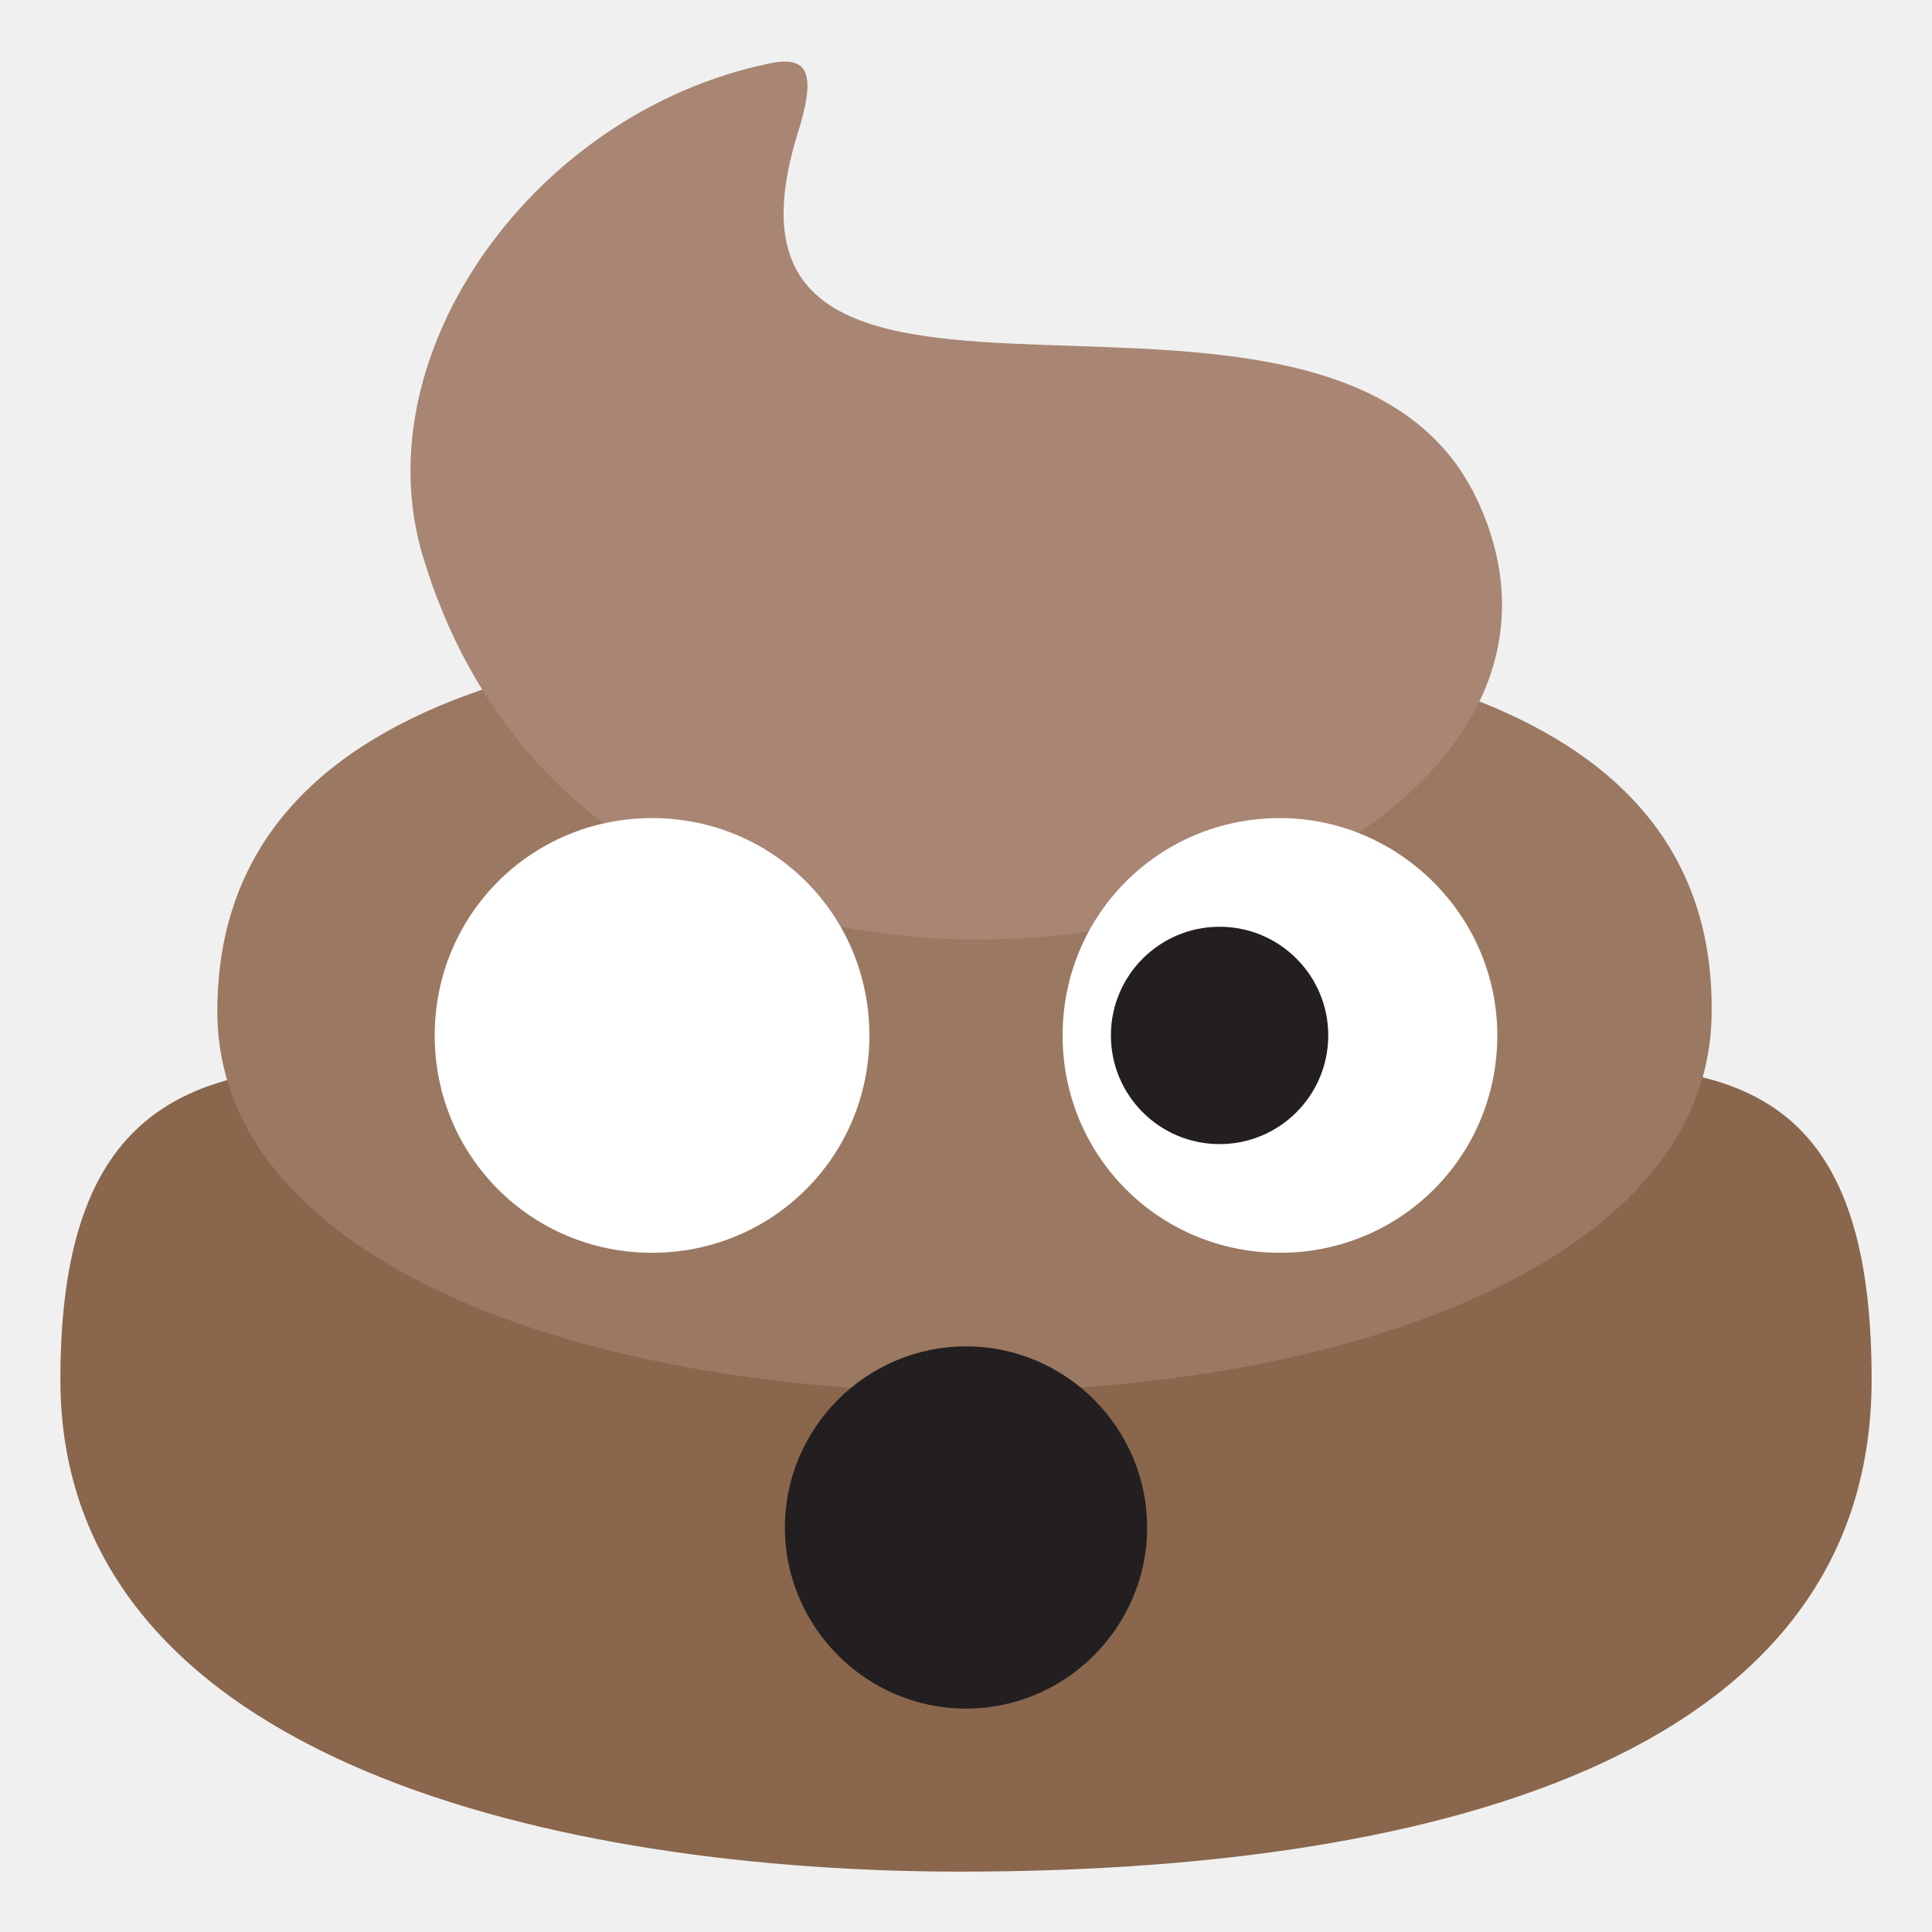
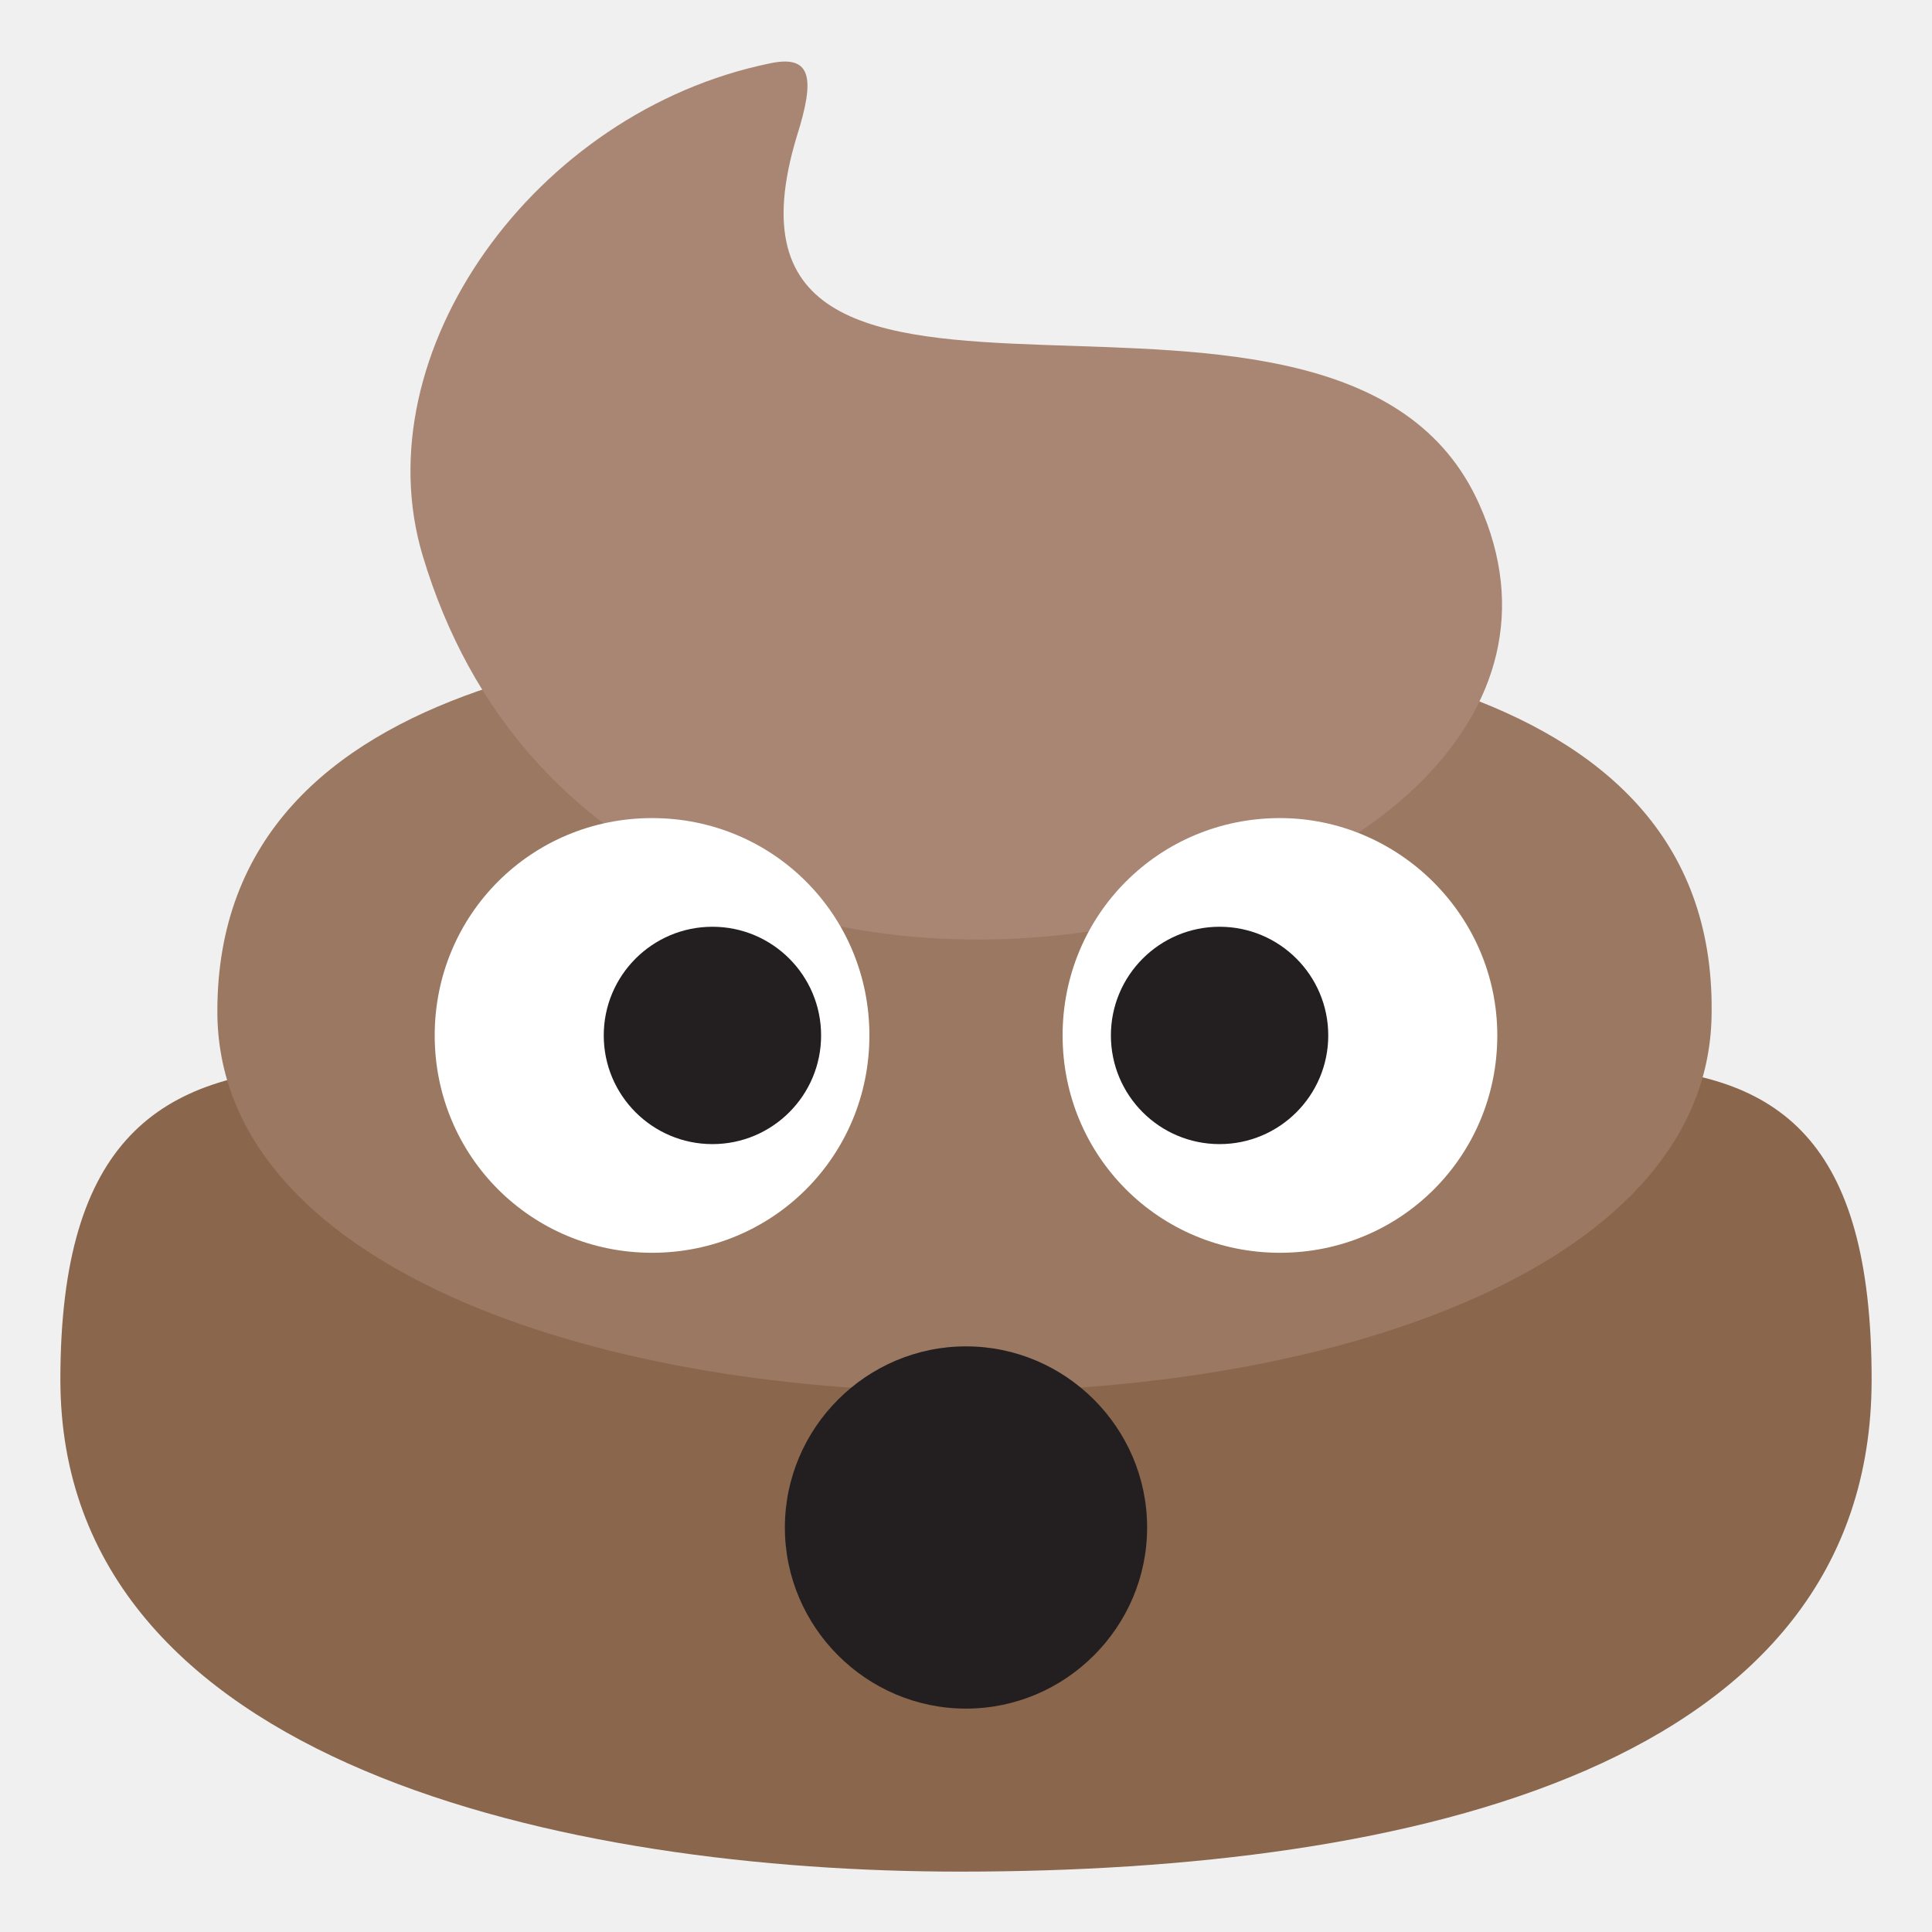
<svg xmlns="http://www.w3.org/2000/svg" viewBox="0 0 64 64" enable-background="new 0 0 64 64">
-   <circle cx="9cm" cy="9cm" r="9cm" fill="#231f20" />
  <path d="m32.2 36.9c-17.1 0-30.2-7.1-30.2 8.8 0 12.8 16.9 16.3 29.8 16.3 15 0 30.2-3.5 30.2-16.3 0-15.9-12.2-8.8-29.8-8.8" fill="#89664c" />
  <path d="m31.7 20.9c-9.6 0-24.5 1.1-24.5 12.6 0 16.8 49.5 16.8 49.5 0 .1-11.5-14.8-12.6-25-12.6" fill="#9b7861" />
  <path d="m49 16.7c-4.6-10.3-26.4.3-22.6-12.2.6-1.9.5-2.7-.9-2.4-7.8 1.6-13.5 9.6-11.5 16.3 6.4 21.4 41.3 12.3 35-1.7" fill="#a88673" />
  <path d="m28.8 34.3c0 4-3.2 7.2-7.2 7.2-4 0-7.2-3.2-7.2-7.2 0-4 3.2-7.2 7.2-7.2 4 0 7.2 3.2 7.2 7.2" fill="#fff" />
+   <circle cx="23.6" cy="34.3" r="3.6" fill="#231f20" />
  <path d="m49.6 34.3c0 4-3.2 7.2-7.2 7.2-4 0-7.2-3.2-7.2-7.2 0-4 3.2-7.2 7.2-7.2 3.9 0 7.2 3.2 7.2 7.2" fill="#fff" />
  <g fill="#231f20">
    <circle cx="40.4" cy="34.3" r="3.6" />
    <path d="m38 50.6c0 3.3-2.7 6-6 6-3.3 0-6-2.7-6-6 0-3.3 2.7-6 6-6 3.3 0 6 2.7 6 6" />
  </g>
</svg>
